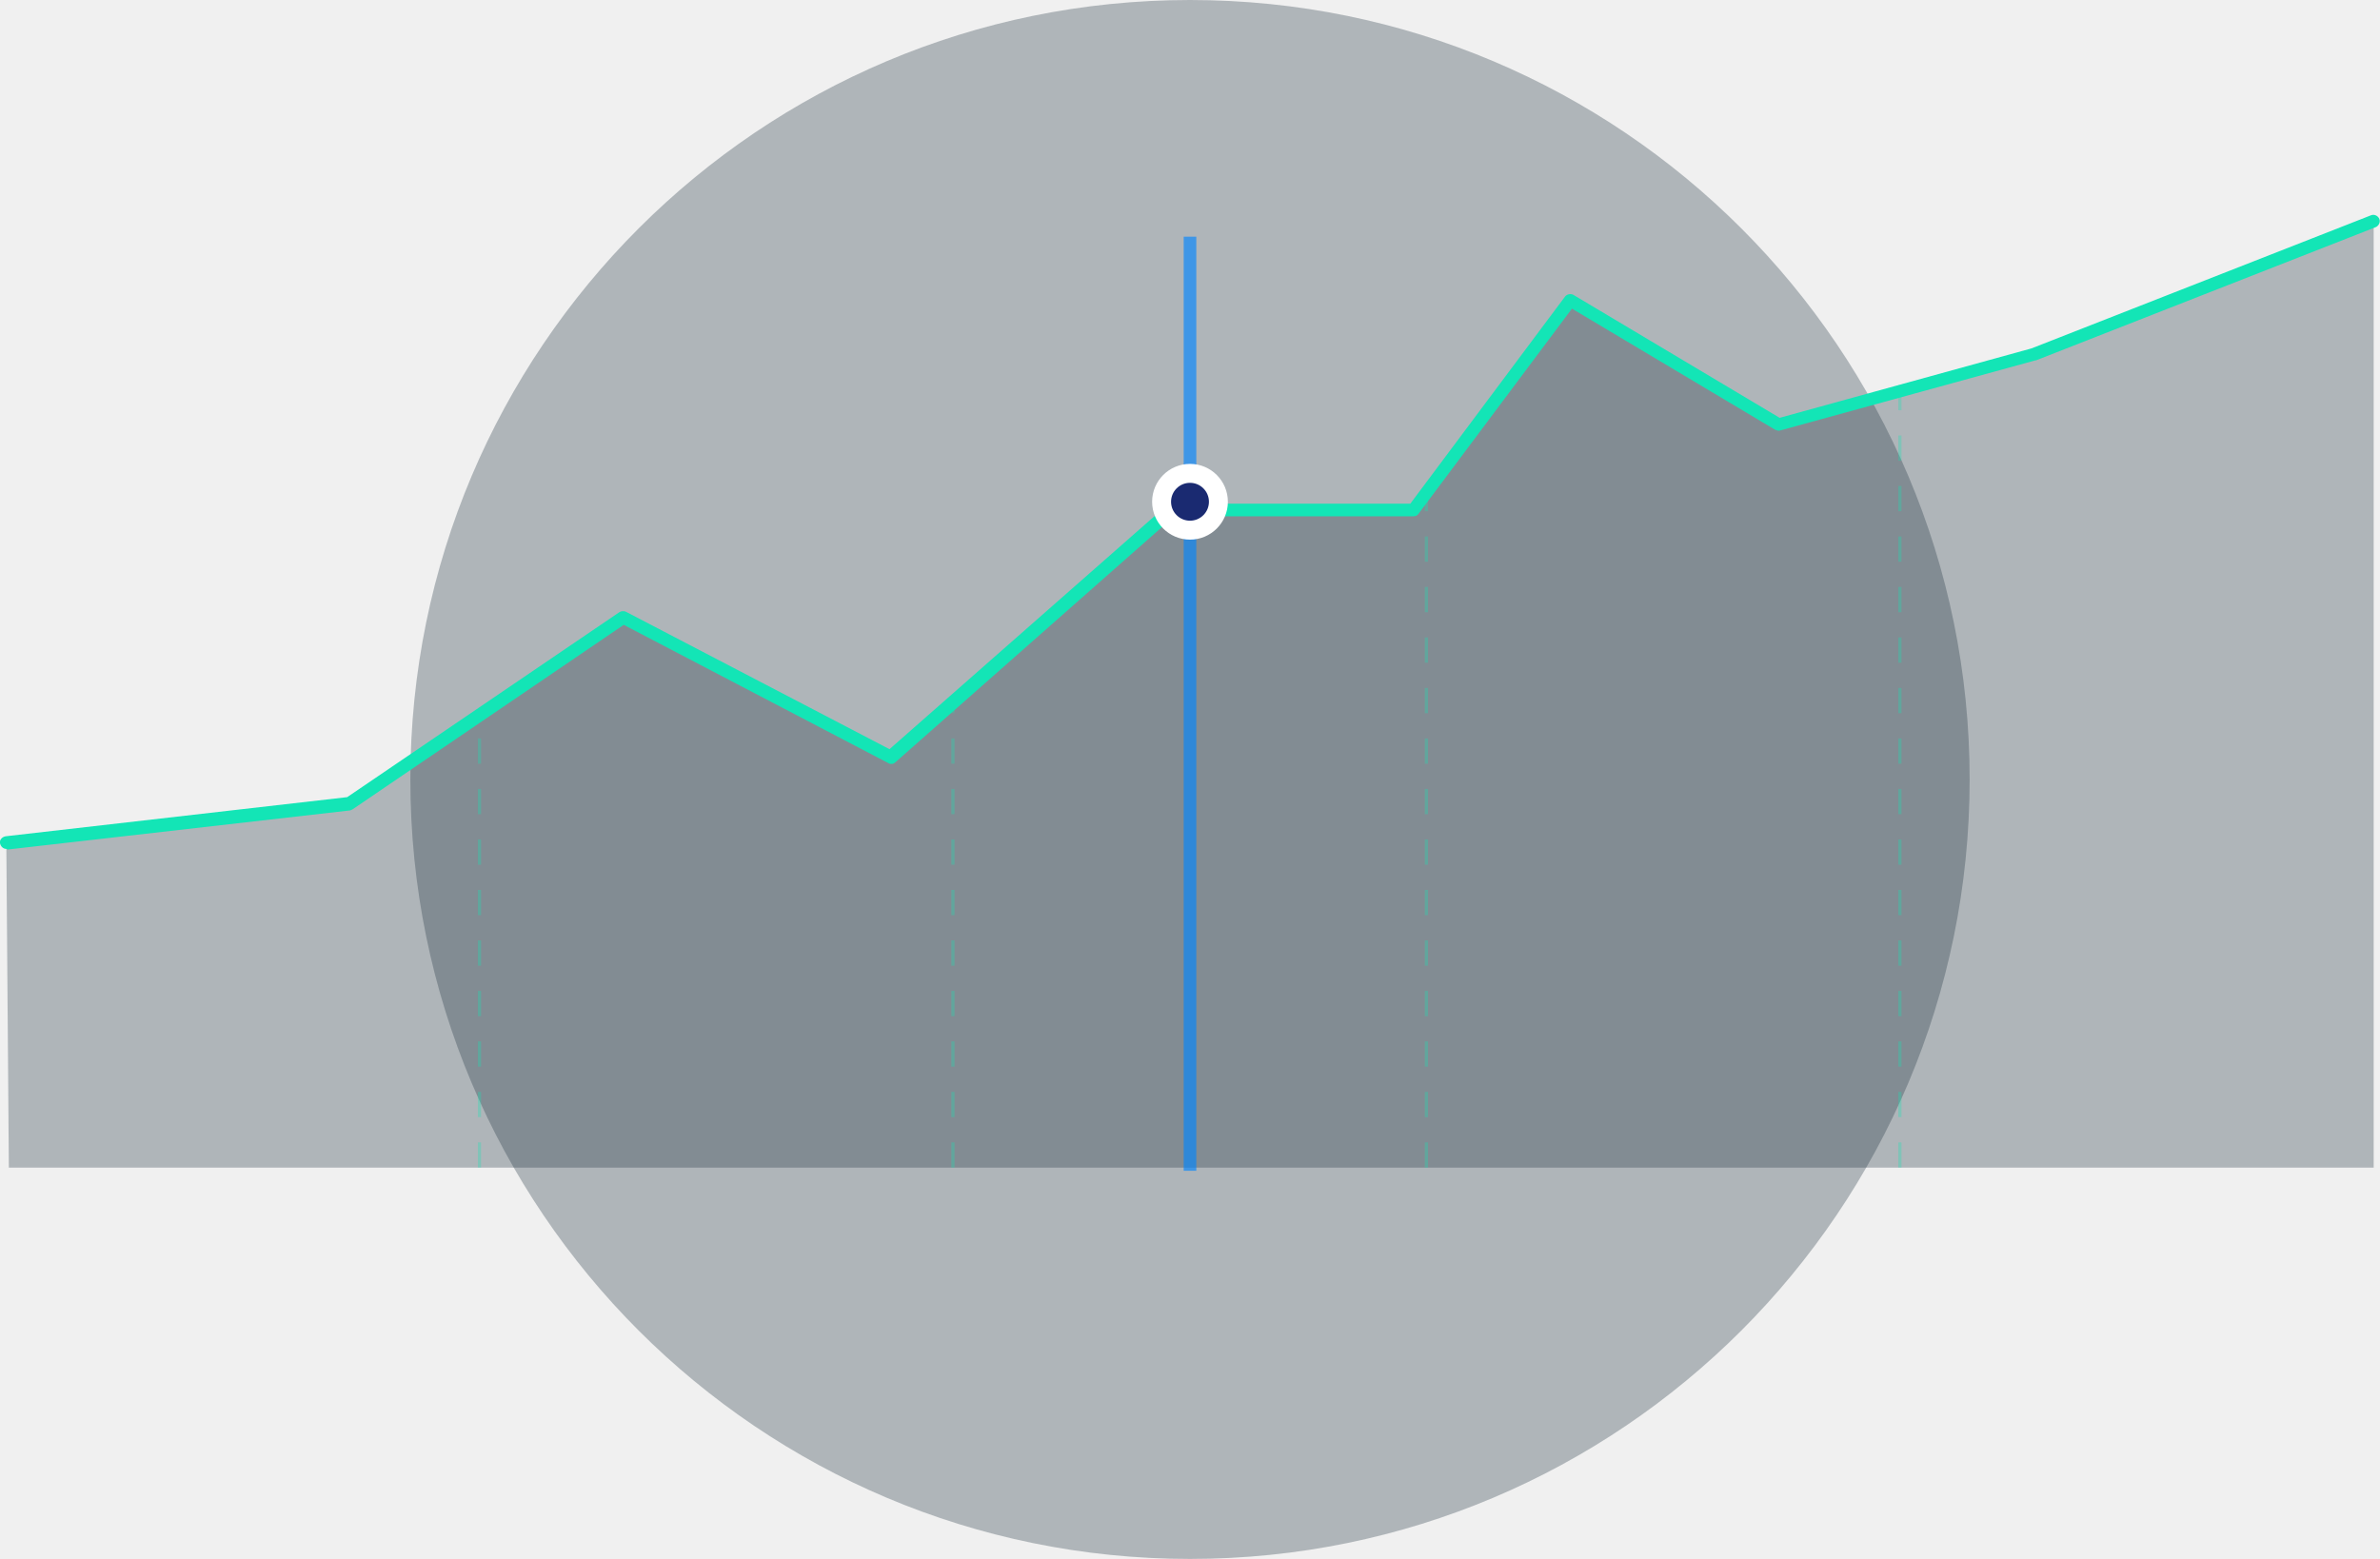
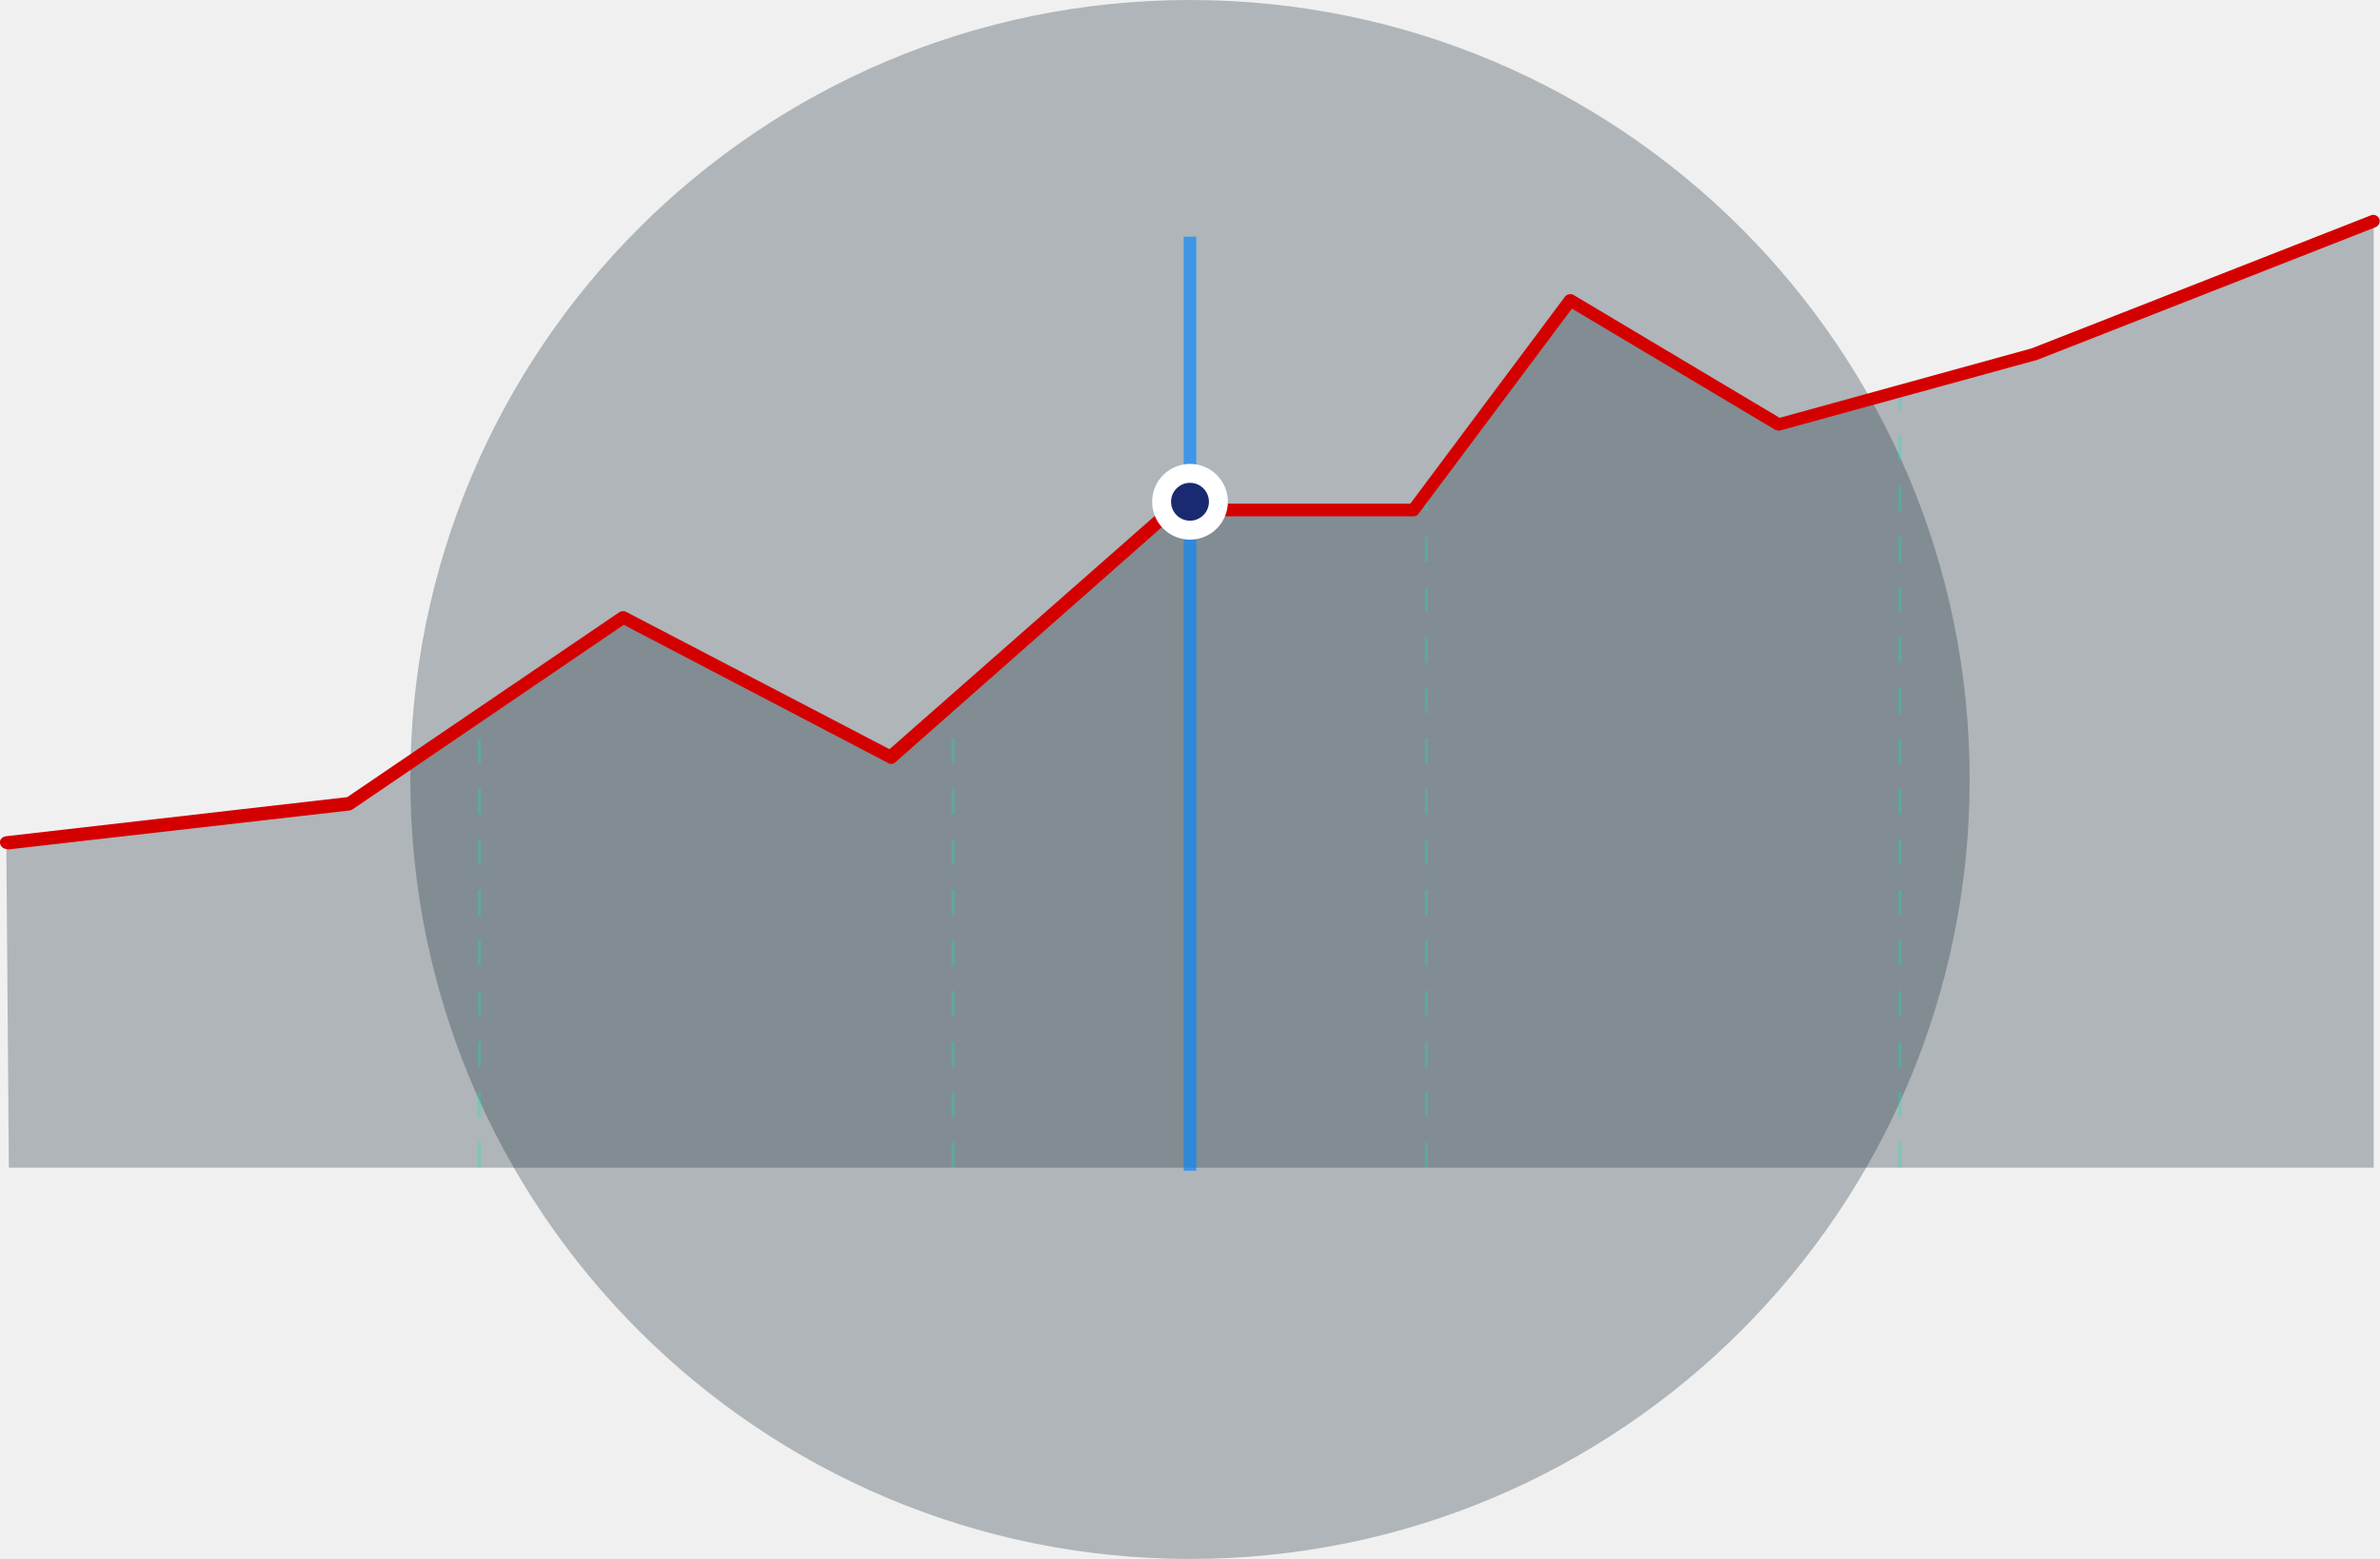
- <svg xmlns="http://www.w3.org/2000/svg" width="377px" height="247px" viewBox="0 0 377 247" version="1.1">
-   <defs>
+ <svg xmlns="http://www.w3.org/2000/svg" width="377px" height="247px" viewBox="0 0 377 247" version="1.1" id="svg38">
+   <defs id="defs16">
    <linearGradient x1="50.003%" y1="0.009%" x2="50.003%" y2="89.469%" id="linearGradient-1">
-       <stop stop-color="#192C3A" offset="0%" />
-       <stop stop-color="#192C3A" offset="100%" />
+       <stop stop-color="#192C3A" offset="0%" id="stop6" />
+       <stop stop-color="#192C3A" offset="100%" id="stop8" />
    </linearGradient>
    <linearGradient x1="50%" y1="100.02%" x2="50%" y2="0.02%" id="linearGradient-2">
-       <stop stop-color="#192C3A" offset="0%" />
-       <stop stop-color="#192C3A" offset="100%" />
+       <stop stop-color="#192C3A" offset="0%" id="stop11" />
+       <stop stop-color="#192C3A" offset="100%" id="stop13" />
    </linearGradient>
  </defs>
  <g id="Page-1" stroke="none" stroke-width="1" fill="none" fill-rule="evenodd">
    <g id="tour-currency" transform="translate(-1, 0)">
      <path d="M189.5,247 C257.7,247 313,191.7 313,123.5 C313,55.3 257.7,0 189.5,0 C121.3,0 66,55.3 66,123.5 C66,191.7 121.3,247 189.5,247 Z" id="Shape" fill="url(#linearGradient-1)" fill-rule="nonzero" opacity="0.3" />
-       <polygon id="Shape" fill="url(#linearGradient-2)" fill-rule="nonzero" opacity="0.3" points="56.3 127.3 99.7 97.8 142.1 119.9 186.6 80.7 224.9 80.7 249.7 47.5 282.8 67.2 323.2 56.1 377 35 377 185 152.1 185 2.4 185 2 133.5" />
+       <polygon id="polygon19" fill="url(#linearGradient-2)" fill-rule="nonzero" opacity="0.3" points="56.3 127.3 99.7 97.8 142.1 119.9 186.6 80.7 224.9 80.7 249.7 47.5 282.8 67.2 323.2 56.1 377 35 377 185 152.1 185 2.4 185 2 133.5" />
      <g id="Group" opacity="0.3" transform="translate(76, 61)" fill-rule="nonzero" fill="#13E5B6">
-         <path d="M226.2,124 L225.7,124 L225.7,120 L226.2,120 L226.2,124 Z M226.2,116 L225.7,116 L225.7,112 L226.2,112 L226.2,116 Z M226.2,108 L225.7,108 L225.7,104 L226.2,104 L226.2,108 Z M226.2,100 L225.7,100 L225.7,96 L226.2,96 L226.2,100 Z M226.2,92 L225.7,92 L225.7,88 L226.2,88 L226.2,92 Z M226.2,84 L225.7,84 L225.7,80 L226.2,80 L226.2,84 Z M226.2,76 L225.7,76 L225.7,72 L226.2,72 L226.2,76 Z M226.2,68 L225.7,68 L225.7,64 L226.2,64 L226.2,68 Z M226.2,60 L225.7,60 L225.7,56 L226.2,56 L226.2,60 Z M226.2,52 L225.7,52 L225.7,48 L226.2,48 L226.2,52 Z M226.2,44 L225.7,44 L225.7,40 L226.2,40 L226.2,44 Z M226.2,36 L225.7,36 L225.7,32 L226.2,32 L226.2,36 Z M226.2,28 L225.7,28 L225.7,24 L226.2,24 L226.2,28 Z M226.2,20 L225.7,20 L225.7,16 L226.2,16 L226.2,20 Z M226.2,12 L225.7,12 L225.7,8 L226.2,8 L226.2,12 Z M226.2,4 L225.7,4 L225.7,0 L226.2,0 L226.2,4 Z" id="Shape" />
-         <path d="M151.2,124 L150.7,124 L150.7,120 L151.2,120 L151.2,124 Z M151.2,116 L150.7,116 L150.7,112 L151.2,112 L151.2,116 Z M151.2,108 L150.7,108 L150.7,104 L151.2,104 L151.2,108 Z M151.2,100 L150.7,100 L150.7,96 L151.2,96 L151.2,100 Z M151.2,92 L150.7,92 L150.7,88 L151.2,88 L151.2,92 Z M151.2,84 L150.7,84 L150.7,80 L151.2,80 L151.2,84 Z M151.2,76 L150.7,76 L150.7,72 L151.2,72 L151.2,76 Z M151.2,68 L150.7,68 L150.7,64 L151.2,64 L151.2,68 Z M151.2,60 L150.7,60 L150.7,56 L151.2,56 L151.2,60 Z M151.2,52 L150.7,52 L150.7,48 L151.2,48 L151.2,52 Z M151.2,44 L150.7,44 L150.7,40 L151.2,40 L151.2,44 Z M151.2,36 L150.7,36 L150.7,32 L151.2,32 L151.2,36 Z M151.2,28 L150.7,28 L150.7,24 L151.2,24 L151.2,28 Z M151.2,20 L150.7,20 L150.7,16.8 L151.2,16.8 L151.2,20 Z" id="Shape" />
-         <path d="M76.2,124 L75.7,124 L75.7,120 L76.2,120 L76.2,124 Z M76.2,116 L75.7,116 L75.7,112 L76.2,112 L76.2,116 Z M76.2,108 L75.7,108 L75.7,104 L76.2,104 L76.2,108 Z M76.2,100 L75.7,100 L75.7,96 L76.2,96 L76.2,100 Z M76.2,92 L75.7,92 L75.7,88 L76.2,88 L76.2,92 Z M76.2,84 L75.7,84 L75.7,80 L76.2,80 L76.2,84 Z M76.2,76 L75.7,76 L75.7,72 L76.2,72 L76.2,76 Z M76.2,68 L75.7,68 L75.7,64 L76.2,64 L76.2,68 Z M76.2,60 L75.7,60 L75.7,56 L76.2,56 L76.2,60 Z M76.2,52 L75.7,52 L75.7,50 L76.2,50 L76.2,52 Z" id="Shape" />
-         <path d="M1.2,124 L0.7,124 L0.7,120 L1.2,120 L1.2,124 Z M1.2,116 L0.7,116 L0.7,112 L1.2,112 L1.2,116 Z M1.2,108 L0.7,108 L0.7,104 L1.2,104 L1.2,108 Z M1.2,100 L0.7,100 L0.7,96 L1.2,96 L1.2,100 Z M1.2,92 L0.7,92 L0.7,88 L1.2,88 L1.2,92 Z M1.2,84 L0.7,84 L0.7,80 L1.2,80 L1.2,84 Z M1.2,76 L0.7,76 L0.7,72 L1.2,72 L1.2,76 Z M1.2,68 L0.7,68 L0.7,64 L1.2,64 L1.2,68 Z M1.2,60 L0.7,60 L0.7,56 L1.2,56 L1.2,60 Z" id="Shape" />
+         <path d="M226.2,124 L225.7,124 L225.7,120 L226.2,120 L226.2,124 Z M226.2,116 L225.7,116 L225.7,112 L226.2,112 L226.2,116 Z M226.2,108 L225.7,108 L225.7,104 L226.2,104 L226.2,108 Z M226.2,100 L225.7,100 L225.7,96 L226.2,96 L226.2,100 Z M226.2,92 L225.7,92 L225.7,88 L226.2,88 L226.2,92 Z M226.2,84 L225.7,84 L225.7,80 L226.2,80 L226.2,84 Z M226.2,76 L225.7,76 L225.7,72 L226.2,72 L226.2,76 Z M226.2,68 L225.7,68 L225.7,64 L226.2,64 L226.2,68 Z M226.2,60 L225.7,60 L225.7,56 L226.2,56 L226.2,60 Z M226.2,52 L225.7,52 L225.7,48 L226.2,48 L226.2,52 Z M226.2,44 L225.7,44 L225.7,40 L226.2,40 L226.2,44 Z M226.2,36 L225.7,36 L225.7,32 L226.2,32 L226.2,36 Z M226.2,28 L225.7,28 L225.7,24 L226.2,24 L226.2,28 Z M226.2,20 L225.7,20 L225.7,16 L226.2,16 L226.2,20 Z M226.2,12 L225.7,12 L225.7,8 L226.2,8 L226.2,12 Z M226.2,4 L225.7,4 L225.7,0 L226.2,0 L226.2,4 Z" id="path21" />
+         <path d="M151.2,124 L150.7,124 L150.7,120 L151.2,120 L151.2,124 Z M151.2,116 L150.7,116 L150.7,112 L151.2,112 L151.2,116 Z M151.2,108 L150.7,108 L150.7,104 L151.2,104 L151.2,108 Z M151.2,100 L150.7,100 L150.7,96 L151.2,96 L151.2,100 Z M151.2,92 L150.7,92 L150.7,88 L151.2,88 L151.2,92 Z M151.2,84 L150.7,84 L150.7,80 L151.2,80 L151.2,84 Z M151.2,76 L150.7,76 L150.7,72 L151.2,72 L151.2,76 Z M151.2,68 L150.7,68 L150.7,64 L151.2,64 L151.2,68 Z M151.2,60 L150.7,60 L150.7,56 L151.2,56 L151.2,60 Z M151.2,52 L150.7,52 L150.7,48 L151.2,48 L151.2,52 Z M151.2,44 L150.7,44 L150.7,40 L151.2,40 L151.2,44 Z M151.2,36 L150.7,36 L150.7,32 L151.2,32 L151.2,36 Z M151.2,28 L150.7,28 L150.7,24 L151.2,24 L151.2,28 Z M151.2,20 L150.7,20 L150.7,16.8 L151.2,16.8 L151.2,20 Z" id="path23" />
+         <path d="M76.2,124 L75.7,124 L75.7,120 L76.2,120 L76.2,124 Z M76.2,116 L75.7,116 L75.7,112 L76.2,112 L76.2,116 Z M76.2,108 L75.7,108 L75.7,104 L76.2,104 L76.2,108 Z M76.2,100 L75.7,100 L75.7,96 L76.2,96 L76.2,100 Z M76.2,92 L75.7,92 L75.7,88 L76.2,88 L76.2,92 Z M76.2,84 L75.7,84 L75.7,80 L76.2,80 L76.2,84 Z M76.2,76 L75.7,76 L75.7,72 L76.2,72 L76.2,76 Z M76.2,68 L75.7,68 L75.7,64 L76.2,64 L76.2,68 Z M76.2,60 L75.7,60 L75.7,56 L76.2,56 L76.2,60 Z M76.2,52 L75.7,52 L75.7,50 L76.2,50 L76.2,52 Z" id="path25" />
+         <path d="M1.2,124 L0.7,124 L0.7,120 L1.2,120 L1.2,124 Z M1.2,116 L0.7,116 L0.7,112 L1.2,112 L1.2,116 Z M1.2,108 L0.7,108 L0.7,104 L1.2,104 L1.2,108 Z M1.2,100 L0.7,100 L0.7,96 L1.2,96 L1.2,100 Z M1.2,92 L0.7,92 L0.7,88 L1.2,88 L1.2,92 Z M1.2,84 L0.7,84 L0.7,80 L1.2,80 L1.2,84 Z M1.2,76 L0.7,76 L0.7,72 L1.2,72 L1.2,76 Z M1.2,68 L0.7,68 L0.7,64 L1.2,64 L1.2,68 Z M1.2,60 L0.7,60 L0.7,56 L1.2,56 L1.2,60 Z" id="path27" />
      </g>
-       <path d="M2,134.5 C1.5,134.5 1.1,134.1 1,133.6 C0.9,133.1 1.3,132.6 1.9,132.5 L56,126.3 L99.1,97 C99.4,96.8 99.8,96.8 100.1,96.9 L141.9,118.7 L185.9,80 C186.1,79.8 186.3,79.8 186.6,79.8 L224.4,79.8 L248.9,47 C249.2,46.6 249.8,46.5 250.2,46.7 L282.9,66.2 L322.8,55.2 L376.6,34.1 C377.1,33.9 377.7,34.2 377.9,34.7 C378.1,35.2 377.8,35.8 377.3,36 L323.5,57.1 L323.4,57.1 L283,68.2 C282.7,68.3 282.5,68.2 282.2,68.1 L250,48.9 L225.7,81.4 C225.5,81.7 225.2,81.8 224.9,81.8 L187,81.8 L142.8,120.8 C142.5,121.1 142,121.1 141.7,120.9 L99.8,99 L56.9,128.2 C56.8,128.3 56.6,128.3 56.5,128.4 L2.2,134.6 C2.1,134.5 2,134.5 2,134.5 Z" id="Shape" fill="#13E5B6" fill-rule="nonzero" />
-       <g id="Group" transform="translate(185, 38)">
+       <path d="M2,134.5 C1.5,134.5 1.1,134.1 1,133.6 C0.9,133.1 1.3,132.6 1.9,132.5 L56,126.3 L99.1,97 C99.4,96.8 99.8,96.8 100.1,96.9 L141.9,118.7 L185.9,80 C186.1,79.8 186.3,79.8 186.6,79.8 L224.4,79.8 L248.9,47 C249.2,46.6 249.8,46.5 250.2,46.7 L282.9,66.2 L322.8,55.2 L376.6,34.1 C377.1,33.9 377.7,34.2 377.9,34.7 C378.1,35.2 377.8,35.8 377.3,36 L323.5,57.1 L323.4,57.1 L283,68.2 C282.7,68.3 282.5,68.2 282.2,68.1 L250,48.9 L225.7,81.4 C225.5,81.7 225.2,81.8 224.9,81.8 L187,81.8 L142.8,120.8 C142.5,121.1 142,121.1 141.7,120.9 L99.8,99 L56.9,128.2 C56.8,128.3 56.6,128.3 56.5,128.4 L2.2,134.6 C2.1,134.5 2,134.5 2,134.5 Z" id="path30" fill="#13E5B6" fill-rule="nonzero" style="fill:#d40000" />
+       <g id="g34" transform="translate(185, 38)">
        <path d="M4.5,0.5 L4.5,146.5" id="Line_1_" stroke="#0085FF" stroke-width="2" stroke-linecap="square" opacity="0.64" />
        <circle id="dot" stroke="#FFFFFF" stroke-width="3" fill="#1A2A71" fill-rule="nonzero" cx="4.5" cy="41.5" r="4.5" />
      </g>
    </g>
  </g>
</svg>
